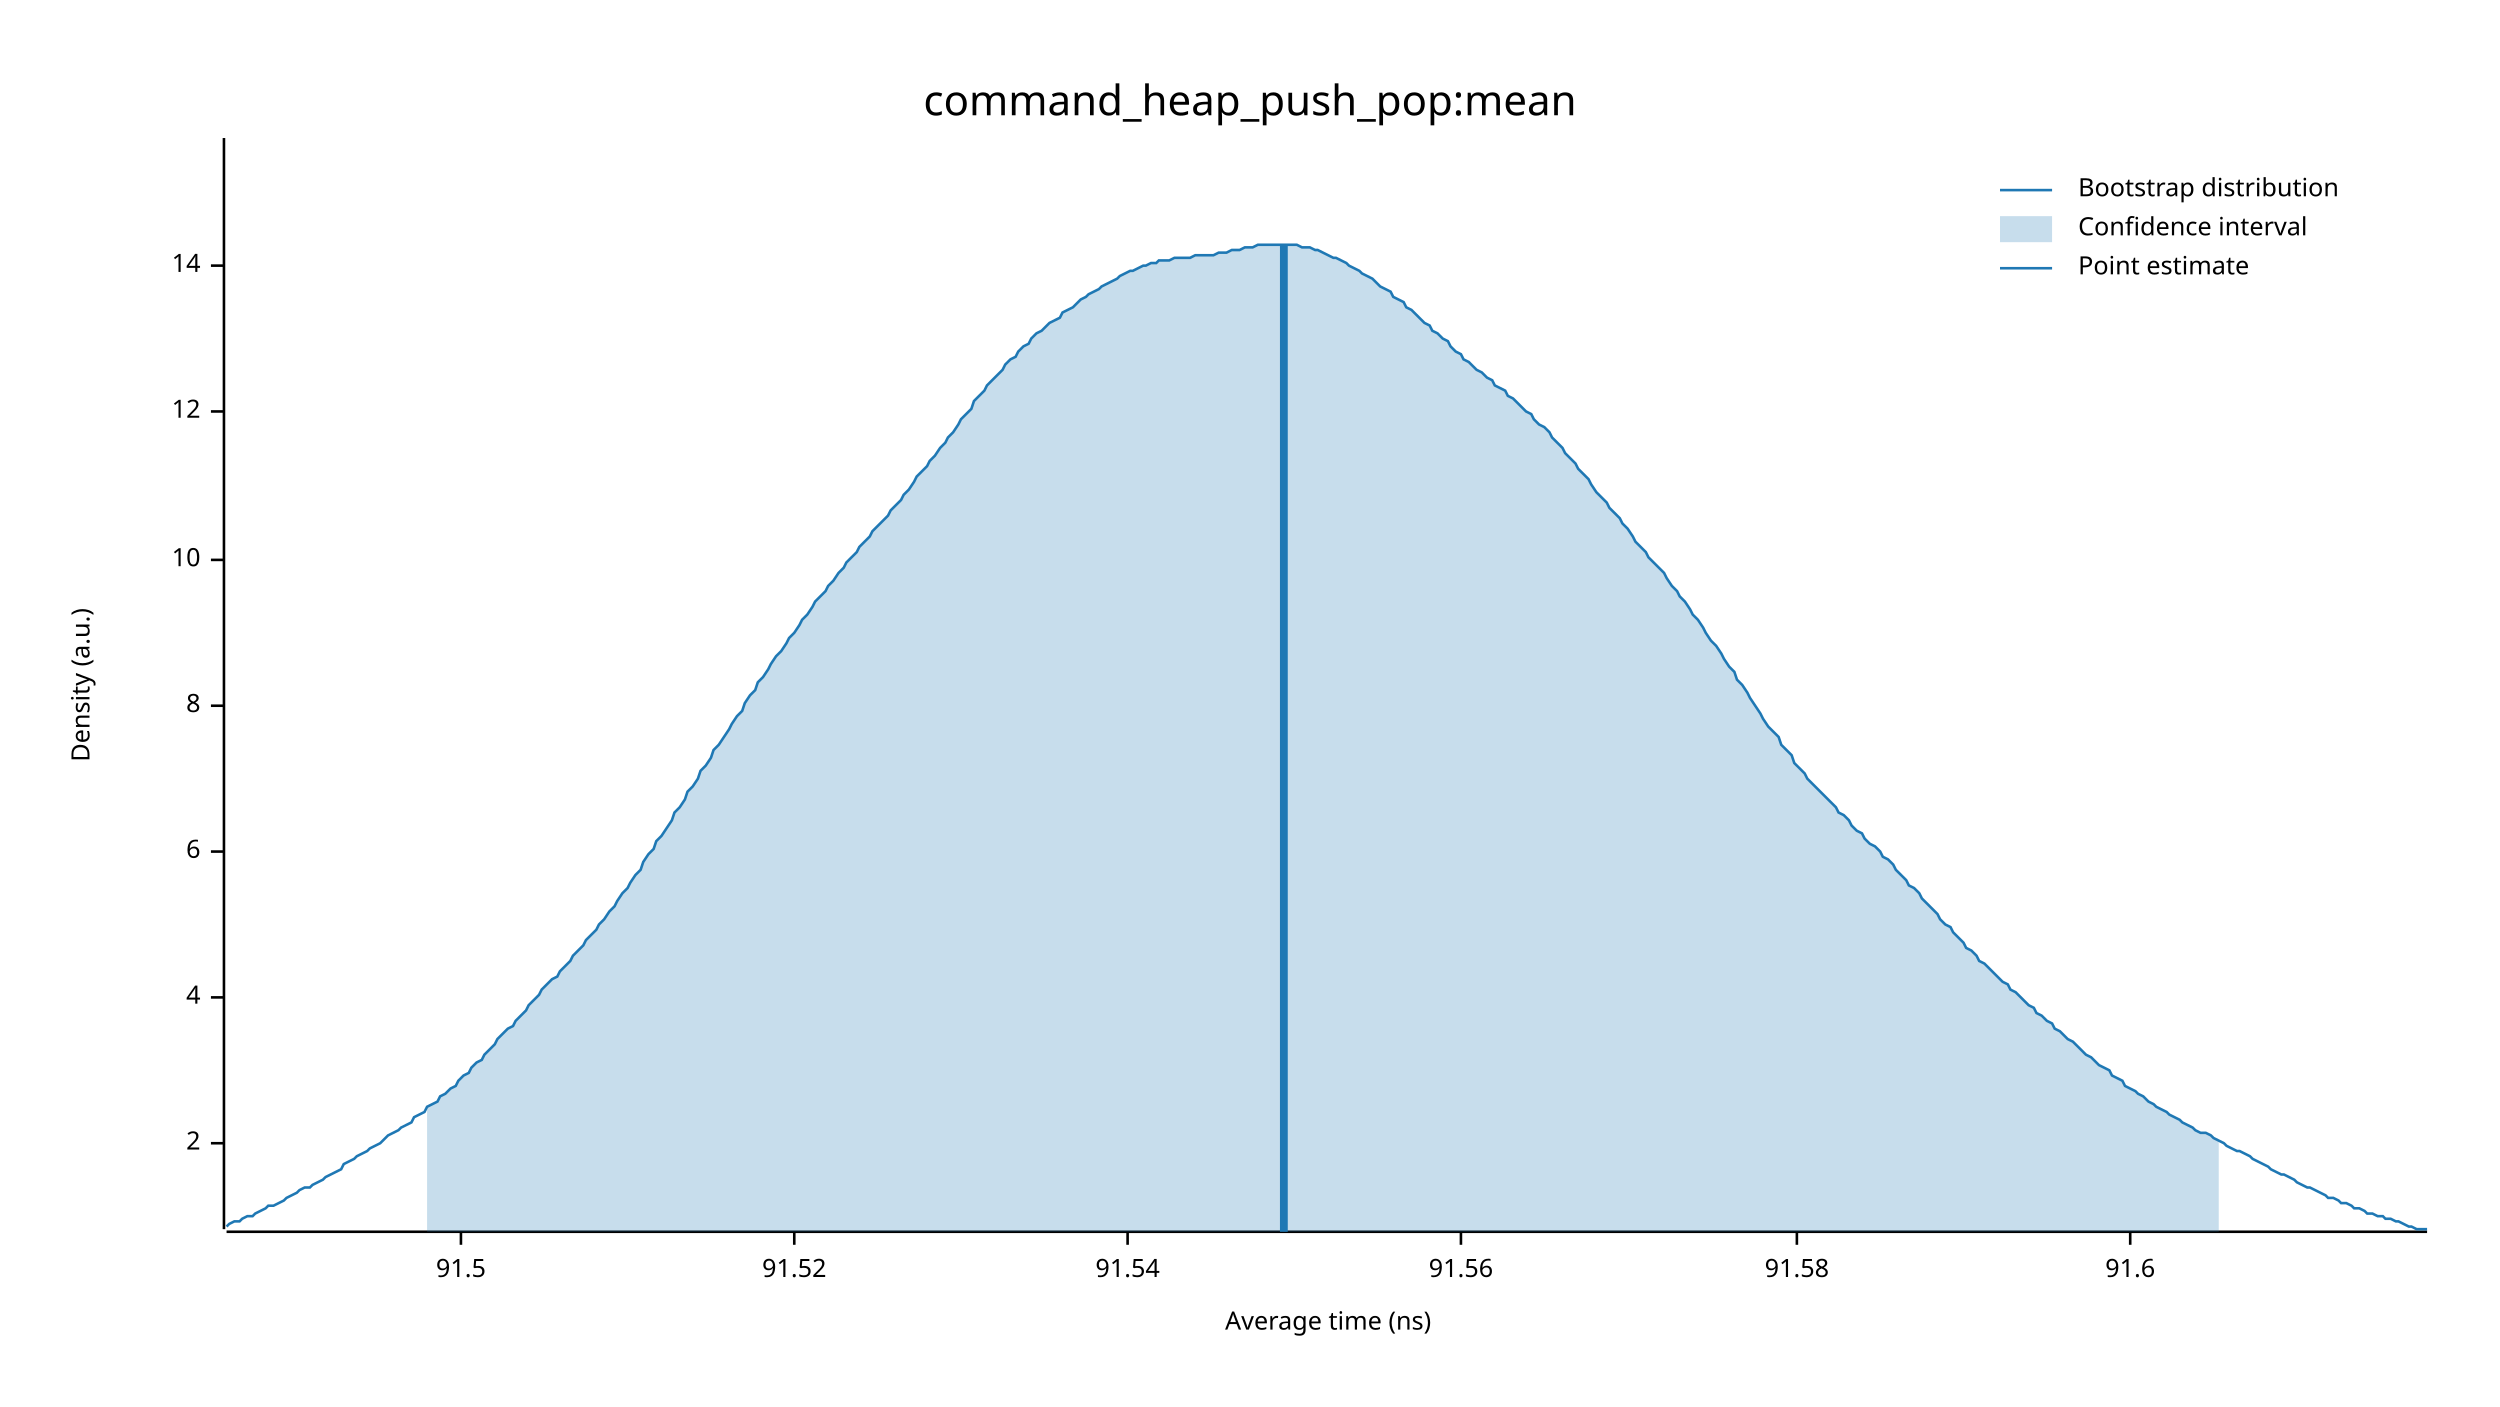
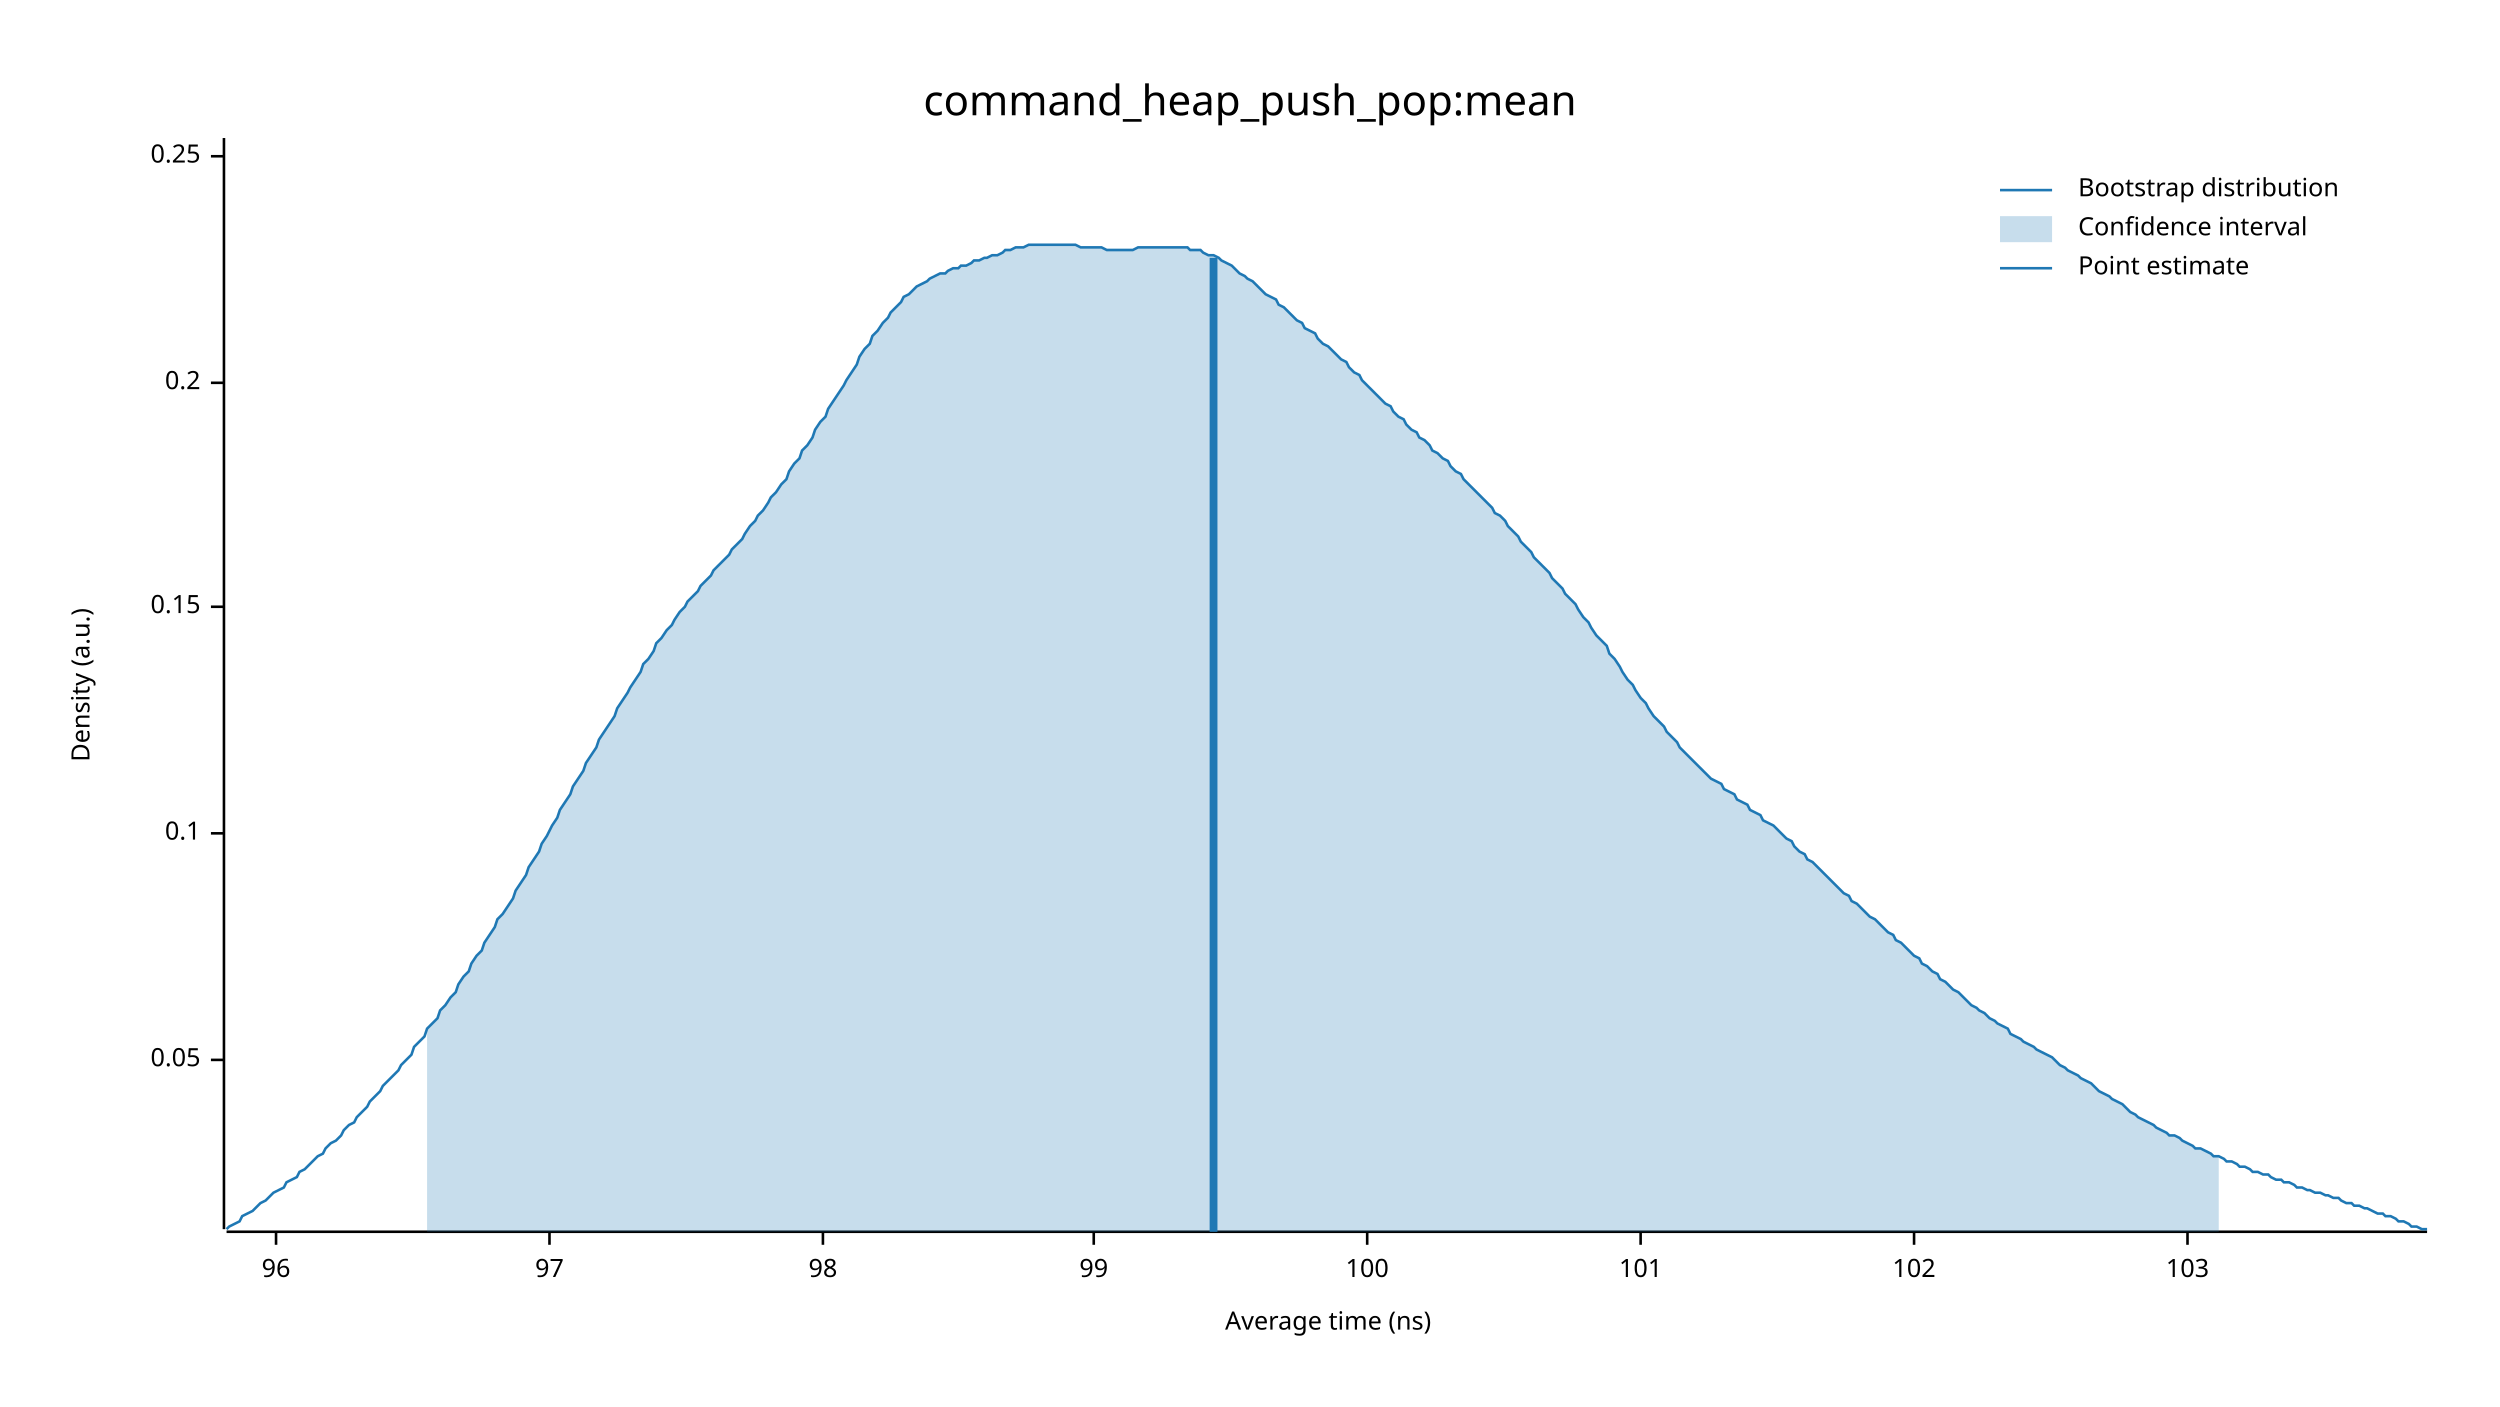
<svg xmlns="http://www.w3.org/2000/svg" width="960" height="540" viewBox="0 0 960 540">
  <text x="480" y="32" dy="0.76em" text-anchor="middle" font-family="sans-serif" font-size="16.129" opacity="1" fill="#000000">
command_heap_push_pop:mean
</text>
  <text x="27" y="263" dy="0.76em" text-anchor="middle" font-family="sans-serif" font-size="9.677" opacity="1" fill="#000000" transform="rotate(270, 27, 263)">
Density (a.u.)
</text>
  <text x="510" y="513" dy="-0.5ex" text-anchor="middle" font-family="sans-serif" font-size="9.677" opacity="1" fill="#000000">
Average time (ns)
</text>
  <polyline fill="none" opacity="1" stroke="#000000" stroke-width="1" points="86,53 86,472 " />
-   <text x="77" y="439" dy="0.5ex" text-anchor="end" font-family="sans-serif" font-size="9.677" opacity="1" fill="#000000">
- 2
+   <text x="77" y="407" dy="0.5ex" text-anchor="end" font-family="sans-serif" font-size="9.677" opacity="1" fill="#000000">
+ 0.05
</text>
-   <polyline fill="none" opacity="1" stroke="#000000" stroke-width="1" points="81,439 86,439 " />
-   <text x="77" y="383" dy="0.5ex" text-anchor="end" font-family="sans-serif" font-size="9.677" opacity="1" fill="#000000">
- 4
+   <polyline fill="none" opacity="1" stroke="#000000" stroke-width="1" points="81,407 86,407 " />
+   <text x="77" y="320" dy="0.5ex" text-anchor="end" font-family="sans-serif" font-size="9.677" opacity="1" fill="#000000">
+ 0.1
</text>
-   <polyline fill="none" opacity="1" stroke="#000000" stroke-width="1" points="81,383 86,383 " />
-   <text x="77" y="327" dy="0.5ex" text-anchor="end" font-family="sans-serif" font-size="9.677" opacity="1" fill="#000000">
- 6
+   <polyline fill="none" opacity="1" stroke="#000000" stroke-width="1" points="81,320 86,320 " />
+   <text x="77" y="233" dy="0.5ex" text-anchor="end" font-family="sans-serif" font-size="9.677" opacity="1" fill="#000000">
+ 0.15
</text>
-   <polyline fill="none" opacity="1" stroke="#000000" stroke-width="1" points="81,327 86,327 " />
-   <text x="77" y="271" dy="0.5ex" text-anchor="end" font-family="sans-serif" font-size="9.677" opacity="1" fill="#000000">
- 8
+   <polyline fill="none" opacity="1" stroke="#000000" stroke-width="1" points="81,233 86,233 " />
+   <text x="77" y="147" dy="0.5ex" text-anchor="end" font-family="sans-serif" font-size="9.677" opacity="1" fill="#000000">
+ 0.2
</text>
-   <polyline fill="none" opacity="1" stroke="#000000" stroke-width="1" points="81,271 86,271 " />
-   <text x="77" y="215" dy="0.5ex" text-anchor="end" font-family="sans-serif" font-size="9.677" opacity="1" fill="#000000">
- 10
+   <polyline fill="none" opacity="1" stroke="#000000" stroke-width="1" points="81,147 86,147 " />
+   <text x="77" y="60" dy="0.5ex" text-anchor="end" font-family="sans-serif" font-size="9.677" opacity="1" fill="#000000">
+ 0.25
</text>
-   <polyline fill="none" opacity="1" stroke="#000000" stroke-width="1" points="81,215 86,215 " />
-   <text x="77" y="158" dy="0.5ex" text-anchor="end" font-family="sans-serif" font-size="9.677" opacity="1" fill="#000000">
- 12
+   <polyline fill="none" opacity="1" stroke="#000000" stroke-width="1" points="81,60 86,60 " />
+   <polyline fill="none" opacity="1" stroke="#000000" stroke-width="1" points="87,473 932,473 " />
+   <text x="106" y="483" dy="0.76em" text-anchor="middle" font-family="sans-serif" font-size="9.677" opacity="1" fill="#000000">
+ 96
</text>
-   <polyline fill="none" opacity="1" stroke="#000000" stroke-width="1" points="81,158 86,158 " />
-   <text x="77" y="102" dy="0.5ex" text-anchor="end" font-family="sans-serif" font-size="9.677" opacity="1" fill="#000000">
- 14
+   <polyline fill="none" opacity="1" stroke="#000000" stroke-width="1" points="106,473 106,478 " />
+   <text x="211" y="483" dy="0.76em" text-anchor="middle" font-family="sans-serif" font-size="9.677" opacity="1" fill="#000000">
+ 97
</text>
-   <polyline fill="none" opacity="1" stroke="#000000" stroke-width="1" points="81,102 86,102 " />
-   <polyline fill="none" opacity="1" stroke="#000000" stroke-width="1" points="87,473 932,473 " />
-   <text x="177" y="483" dy="0.76em" text-anchor="middle" font-family="sans-serif" font-size="9.677" opacity="1" fill="#000000">
- 91.5
+   <polyline fill="none" opacity="1" stroke="#000000" stroke-width="1" points="211,473 211,478 " />
+   <text x="316" y="483" dy="0.76em" text-anchor="middle" font-family="sans-serif" font-size="9.677" opacity="1" fill="#000000">
+ 98
</text>
-   <polyline fill="none" opacity="1" stroke="#000000" stroke-width="1" points="177,473 177,478 " />
-   <text x="305" y="483" dy="0.76em" text-anchor="middle" font-family="sans-serif" font-size="9.677" opacity="1" fill="#000000">
- 91.52
+   <polyline fill="none" opacity="1" stroke="#000000" stroke-width="1" points="316,473 316,478 " />
+   <text x="420" y="483" dy="0.76em" text-anchor="middle" font-family="sans-serif" font-size="9.677" opacity="1" fill="#000000">
+ 99
</text>
-   <polyline fill="none" opacity="1" stroke="#000000" stroke-width="1" points="305,473 305,478 " />
-   <text x="433" y="483" dy="0.76em" text-anchor="middle" font-family="sans-serif" font-size="9.677" opacity="1" fill="#000000">
- 91.54
+   <polyline fill="none" opacity="1" stroke="#000000" stroke-width="1" points="420,473 420,478 " />
+   <text x="525" y="483" dy="0.76em" text-anchor="middle" font-family="sans-serif" font-size="9.677" opacity="1" fill="#000000">
+ 100
</text>
-   <polyline fill="none" opacity="1" stroke="#000000" stroke-width="1" points="433,473 433,478 " />
-   <text x="561" y="483" dy="0.76em" text-anchor="middle" font-family="sans-serif" font-size="9.677" opacity="1" fill="#000000">
- 91.56
+   <polyline fill="none" opacity="1" stroke="#000000" stroke-width="1" points="525,473 525,478 " />
+   <text x="630" y="483" dy="0.76em" text-anchor="middle" font-family="sans-serif" font-size="9.677" opacity="1" fill="#000000">
+ 101
</text>
-   <polyline fill="none" opacity="1" stroke="#000000" stroke-width="1" points="561,473 561,478 " />
-   <text x="690" y="483" dy="0.76em" text-anchor="middle" font-family="sans-serif" font-size="9.677" opacity="1" fill="#000000">
- 91.58
+   <polyline fill="none" opacity="1" stroke="#000000" stroke-width="1" points="630,473 630,478 " />
+   <text x="735" y="483" dy="0.76em" text-anchor="middle" font-family="sans-serif" font-size="9.677" opacity="1" fill="#000000">
+ 102
</text>
-   <polyline fill="none" opacity="1" stroke="#000000" stroke-width="1" points="690,473 690,478 " />
-   <text x="818" y="483" dy="0.76em" text-anchor="middle" font-family="sans-serif" font-size="9.677" opacity="1" fill="#000000">
- 91.6
+   <polyline fill="none" opacity="1" stroke="#000000" stroke-width="1" points="735,473 735,478 " />
+   <text x="840" y="483" dy="0.76em" text-anchor="middle" font-family="sans-serif" font-size="9.677" opacity="1" fill="#000000">
+ 103
</text>
-   <polyline fill="none" opacity="1" stroke="#000000" stroke-width="1" points="818,473 818,478 " />
-   <polyline fill="none" opacity="1" stroke="#1F78B4" stroke-width="1" points="87,471 88,470 90,469 92,469 93,468 95,467 97,467 98,466 100,465 102,464 103,463 105,463 107,462 109,461 110,460 112,459 114,458 115,457 117,456 119,456 120,455 122,454 124,453 125,452 127,451 129,450 131,449 132,447 134,446 136,445 137,444 139,443 141,442 142,441 144,440 146,439 147,438 149,436 151,435 153,434 154,433 156,432 158,431 159,429 161,428 163,427 164,425 166,424 168,423 169,421 171,420 173,418 175,417 176,415 178,413 180,412 181,410 183,408 185,407 186,405 188,403 190,401 191,399 193,397 195,395 197,394 198,392 200,390 202,388 203,386 205,384 207,382 208,380 210,378 212,376 214,375 215,373 217,371 219,369 220,367 222,365 224,363 225,361 227,359 229,357 230,355 232,353 234,350 236,348 237,346 239,343 241,341 242,339 244,336 246,334 247,331 249,328 251,326 252,323 254,321 256,318 258,315 259,312 261,310 263,307 264,304 266,302 268,299 269,296 271,294 273,291 274,288 276,286 278,283 280,280 281,278 283,275 285,273 286,270 288,267 290,265 291,262 293,260 295,257 296,255 298,252 300,250 302,247 303,245 305,243 307,240 308,238 310,236 312,233 313,231 315,229 317,227 318,225 320,223 322,220 324,218 325,216 327,214 329,212 330,210 332,208 334,206 335,204 337,202 339,200 341,198 342,196 344,194 346,192 347,190 349,188 351,185 352,183 354,181 356,179 357,177 359,175 361,172 363,170 364,168 366,166 368,163 369,161 371,159 373,157 374,154 376,152 378,150 379,148 381,146 383,144 385,142 386,140 388,138 390,137 391,135 393,133 395,132 396,130 398,128 400,127 401,126 403,124 405,123 407,122 408,120 410,119 412,118 413,117 415,115 417,114 418,113 420,112 422,111 423,110 425,109 427,108 429,107 430,106 432,105 434,104 435,104 437,103 439,102 440,102 442,101 444,101 445,100 447,100 449,100 451,99 452,99 454,99 456,99 457,99 459,98 461,98 462,98 464,98 466,98 468,97 469,97 471,97 473,96 474,96 476,96 478,95 479,95 481,95 483,94 484,94 486,94 488,94 490,94 491,94 493,94 495,94 496,94 498,94 500,95 501,95 503,95 505,96 506,96 508,97 510,98 512,99 513,99 515,100 517,101 518,102 520,103 522,104 523,105 525,106 527,107 528,108 530,110 532,111 534,112 535,114 537,115 539,116 540,118 542,119 544,121 545,122 547,124 549,125 550,127 552,128 554,130 556,131 557,133 559,135 561,136 562,138 564,139 566,141 567,142 569,143 571,145 573,146 574,148 576,149 578,150 579,152 581,153 583,155 584,156 586,158 588,159 589,161 591,163 593,164 595,166 596,168 598,170 600,172 601,174 603,176 605,178 606,180 608,182 610,184 611,186 613,189 615,191 617,193 618,195 620,197 622,199 623,201 625,203 627,206 628,208 630,210 632,212 633,214 635,216 637,218 639,220 640,222 642,225 644,227 645,229 647,231 649,234 650,236 652,238 654,241 655,243 657,246 659,248 661,251 662,253 664,256 666,258 667,261 669,263 671,266 672,268 674,271 676,274 677,276 679,279 681,281 683,283 684,286 686,288 688,290 689,293 691,295 693,297 694,299 696,301 698,303 700,305 701,306 703,308 705,310 706,312 708,313 710,315 711,317 713,319 715,320 716,322 718,324 720,325 722,327 723,329 725,330 727,332 728,334 730,336 732,338 733,340 735,341 737,343 738,345 740,347 742,349 744,351 745,353 747,355 749,356 750,358 752,360 754,362 755,364 757,365 759,367 760,369 762,370 764,372 766,374 767,375 769,377 771,378 772,380 774,381 776,383 777,384 779,386 781,387 782,389 784,390 786,392 788,393 789,395 791,396 793,398 794,399 796,400 798,402 799,403 801,405 803,406 804,407 806,409 808,410 810,411 811,413 813,414 815,415 816,417 818,418 820,419 821,420 823,421 825,423 827,424 828,425 830,426 832,427 833,428 835,429 837,430 838,431 840,432 842,433 843,434 845,435 847,435 849,436 850,437 852,438 854,439 855,440 857,441 859,442 860,442 862,443 864,444 865,445 867,446 869,447 871,448 872,449 874,450 876,451 877,451 879,452 881,453 882,454 884,455 886,456 887,456 889,457 891,458 893,459 894,460 896,460 898,461 899,462 901,462 903,463 904,464 906,464 908,465 909,466 911,466 913,467 915,467 916,468 918,468 920,469 921,469 923,470 925,471 926,471 928,472 930,472 932,472 " />
-   <polygon opacity="0.25" fill="#1F78B4" points="164,425 166,424 168,423 169,421 171,420 173,418 175,417 176,415 178,413 180,412 181,410 183,408 185,407 186,405 188,403 190,401 191,399 193,397 195,395 197,394 198,392 200,390 202,388 203,386 205,384 207,382 208,380 210,378 212,376 214,375 215,373 217,371 219,369 220,367 222,365 224,363 225,361 227,359 229,357 230,355 232,353 234,350 236,348 237,346 239,343 241,341 242,339 244,336 246,334 247,331 249,328 251,326 252,323 254,321 256,318 258,315 259,312 261,310 263,307 264,304 266,302 268,299 269,296 271,294 273,291 274,288 276,286 278,283 280,280 281,278 283,275 285,273 286,270 288,267 290,265 291,262 293,260 295,257 296,255 298,252 300,250 302,247 303,245 305,243 307,240 308,238 310,236 312,233 313,231 315,229 317,227 318,225 320,223 322,220 324,218 325,216 327,214 329,212 330,210 332,208 334,206 335,204 337,202 339,200 341,198 342,196 344,194 346,192 347,190 349,188 351,185 352,183 354,181 356,179 357,177 359,175 361,172 363,170 364,168 366,166 368,163 369,161 371,159 373,157 374,154 376,152 378,150 379,148 381,146 383,144 385,142 386,140 388,138 390,137 391,135 393,133 395,132 396,130 398,128 400,127 401,126 403,124 405,123 407,122 408,120 410,119 412,118 413,117 415,115 417,114 418,113 420,112 422,111 423,110 425,109 427,108 429,107 430,106 432,105 434,104 435,104 437,103 439,102 440,102 442,101 444,101 445,100 447,100 449,100 451,99 452,99 454,99 456,99 457,99 459,98 461,98 462,98 464,98 466,98 468,97 469,97 471,97 473,96 474,96 476,96 478,95 479,95 481,95 483,94 484,94 486,94 488,94 490,94 491,94 493,94 495,94 496,94 498,94 500,95 501,95 503,95 505,96 506,96 508,97 510,98 512,99 513,99 515,100 517,101 518,102 520,103 522,104 523,105 525,106 527,107 528,108 530,110 532,111 534,112 535,114 537,115 539,116 540,118 542,119 544,121 545,122 547,124 549,125 550,127 552,128 554,130 556,131 557,133 559,135 561,136 562,138 564,139 566,141 567,142 569,143 571,145 573,146 574,148 576,149 578,150 579,152 581,153 583,155 584,156 586,158 588,159 589,161 591,163 593,164 595,166 596,168 598,170 600,172 601,174 603,176 605,178 606,180 608,182 610,184 611,186 613,189 615,191 617,193 618,195 620,197 622,199 623,201 625,203 627,206 628,208 630,210 632,212 633,214 635,216 637,218 639,220 640,222 642,225 644,227 645,229 647,231 649,234 650,236 652,238 654,241 655,243 657,246 659,248 661,251 662,253 664,256 666,258 667,261 669,263 671,266 672,268 674,271 676,274 677,276 679,279 681,281 683,283 684,286 686,288 688,290 689,293 691,295 693,297 694,299 696,301 698,303 700,305 701,306 703,308 705,310 706,312 708,313 710,315 711,317 713,319 715,320 716,322 718,324 720,325 722,327 723,329 725,330 727,332 728,334 730,336 732,338 733,340 735,341 737,343 738,345 740,347 742,349 744,351 745,353 747,355 749,356 750,358 752,360 754,362 755,364 757,365 759,367 760,369 762,370 764,372 766,374 767,375 769,377 771,378 772,380 774,381 776,383 777,384 779,386 781,387 782,389 784,390 786,392 788,393 789,395 791,396 793,398 794,399 796,400 798,402 799,403 801,405 803,406 804,407 806,409 808,410 810,411 811,413 813,414 815,415 816,417 818,418 820,419 821,420 823,421 825,423 827,424 828,425 830,426 832,427 833,428 835,429 837,430 838,431 840,432 842,433 843,434 845,435 847,435 849,436 850,437 852,438 852,473 164,473 " />
-   <polyline fill="none" opacity="1" stroke="#1F78B4" stroke-width="3" points="493,473 493,94 " />
+   <polyline fill="none" opacity="1" stroke="#000000" stroke-width="1" points="840,473 840,478 " />
+   <polyline fill="none" opacity="1" stroke="#1F78B4" stroke-width="1" points="87,472 88,471 90,470 92,469 93,467 95,466 97,465 98,464 100,462 102,461 103,460 105,458 107,457 109,456 110,454 112,453 114,452 115,450 117,449 119,447 120,446 122,444 124,443 125,441 127,439 129,438 131,436 132,434 134,432 136,431 137,429 139,427 141,425 142,423 144,421 146,419 147,417 149,415 151,413 153,411 154,409 156,407 158,405 159,402 161,400 163,398 164,395 166,393 168,391 169,388 171,386 173,383 175,381 176,378 178,375 180,373 181,370 183,367 185,365 186,362 188,359 190,356 191,353 193,351 195,348 197,345 198,342 200,339 202,336 203,333 205,330 207,327 208,324 210,321 212,317 214,314 215,311 217,308 219,305 220,302 222,299 224,296 225,293 227,290 229,287 230,284 232,281 234,278 236,275 237,272 239,269 241,266 242,264 244,261 246,258 247,255 249,253 251,250 252,247 254,245 256,242 258,240 259,238 261,235 263,233 264,231 266,229 268,227 269,225 271,223 273,221 274,219 276,217 278,215 280,213 281,211 283,209 285,207 286,205 288,202 290,200 291,198 293,196 295,193 296,191 298,189 300,186 302,184 303,181 305,178 307,176 308,173 310,171 312,168 313,165 315,162 317,160 318,157 320,154 322,151 324,148 325,146 327,143 329,140 330,137 332,134 334,132 335,129 337,127 339,124 341,122 342,120 344,118 346,116 347,114 349,113 351,111 352,110 354,109 356,108 357,107 359,106 361,105 363,105 364,104 366,103 368,103 369,102 371,102 373,101 374,100 376,100 378,99 379,99 381,98 383,98 385,97 386,96 388,96 390,95 391,95 393,95 395,94 396,94 398,94 400,94 401,94 403,94 405,94 407,94 408,94 410,94 412,94 413,94 415,95 417,95 418,95 420,95 422,95 423,95 425,96 427,96 429,96 430,96 432,96 434,96 435,96 437,95 439,95 440,95 442,95 444,95 445,95 447,95 449,95 451,95 452,95 454,95 456,95 457,96 459,96 461,96 462,97 464,98 466,98 468,99 469,100 471,101 473,102 474,103 476,105 478,106 479,107 481,108 483,110 484,111 486,113 488,114 490,115 491,117 493,118 495,120 496,121 498,123 500,124 501,126 503,127 505,128 506,130 508,132 510,133 512,135 513,136 515,138 517,139 518,141 520,143 522,144 523,146 525,148 527,150 528,151 530,153 532,155 534,156 535,158 537,160 539,161 540,163 542,165 544,166 545,168 547,169 549,171 550,173 552,174 554,176 556,177 557,179 559,181 561,182 562,184 564,186 566,188 567,189 569,191 571,193 573,195 574,197 576,198 578,200 579,202 581,204 583,206 584,208 586,210 588,212 589,214 591,216 593,218 595,220 596,222 598,224 600,226 601,228 603,230 605,232 606,234 608,237 610,239 611,241 613,244 615,246 617,248 618,251 620,253 622,256 623,258 625,261 627,263 628,265 630,268 632,270 633,272 635,275 637,277 639,279 640,281 642,283 644,285 645,287 647,289 649,291 650,292 652,294 654,296 655,297 657,299 659,300 661,301 662,303 664,304 666,305 667,307 669,308 671,309 672,311 674,312 676,313 677,315 679,316 681,317 683,319 684,320 686,322 688,323 689,325 691,327 693,328 694,330 696,331 698,333 700,335 701,336 703,338 705,340 706,341 708,343 710,344 711,346 713,347 715,349 716,350 718,352 720,353 722,355 723,356 725,358 727,359 728,361 730,362 732,364 733,365 735,367 737,368 738,370 740,371 742,373 744,374 745,376 747,377 749,379 750,380 752,381 754,383 755,384 757,386 759,387 760,388 762,389 764,391 766,392 767,393 769,394 771,395 772,397 774,398 776,399 777,400 779,401 781,402 782,403 784,404 786,405 788,406 789,407 791,409 793,410 794,411 796,412 798,413 799,414 801,415 803,416 804,417 806,419 808,420 810,421 811,422 813,423 815,424 816,425 818,427 820,428 821,429 823,430 825,431 827,432 828,433 830,434 832,435 833,436 835,436 837,437 838,438 840,439 842,440 843,441 845,441 847,442 849,443 850,444 852,444 854,445 855,446 857,446 859,447 860,448 862,448 864,449 865,450 867,450 869,451 871,451 872,452 874,453 876,453 877,454 879,454 881,455 882,456 884,456 886,457 887,457 889,458 891,458 893,459 894,459 896,460 898,460 899,461 901,462 903,462 904,463 906,463 908,464 909,464 911,465 913,466 915,466 916,467 918,467 920,468 921,469 923,469 925,470 926,471 928,471 930,472 932,472 " />
+   <polygon opacity="0.25" fill="#1F78B4" points="164,395 166,393 168,391 169,388 171,386 173,383 175,381 176,378 178,375 180,373 181,370 183,367 185,365 186,362 188,359 190,356 191,353 193,351 195,348 197,345 198,342 200,339 202,336 203,333 205,330 207,327 208,324 210,321 212,317 214,314 215,311 217,308 219,305 220,302 222,299 224,296 225,293 227,290 229,287 230,284 232,281 234,278 236,275 237,272 239,269 241,266 242,264 244,261 246,258 247,255 249,253 251,250 252,247 254,245 256,242 258,240 259,238 261,235 263,233 264,231 266,229 268,227 269,225 271,223 273,221 274,219 276,217 278,215 280,213 281,211 283,209 285,207 286,205 288,202 290,200 291,198 293,196 295,193 296,191 298,189 300,186 302,184 303,181 305,178 307,176 308,173 310,171 312,168 313,165 315,162 317,160 318,157 320,154 322,151 324,148 325,146 327,143 329,140 330,137 332,134 334,132 335,129 337,127 339,124 341,122 342,120 344,118 346,116 347,114 349,113 351,111 352,110 354,109 356,108 357,107 359,106 361,105 363,105 364,104 366,103 368,103 369,102 371,102 373,101 374,100 376,100 378,99 379,99 381,98 383,98 385,97 386,96 388,96 390,95 391,95 393,95 395,94 396,94 398,94 400,94 401,94 403,94 405,94 407,94 408,94 410,94 412,94 413,94 415,95 417,95 418,95 420,95 422,95 423,95 425,96 427,96 429,96 430,96 432,96 434,96 435,96 437,95 439,95 440,95 442,95 444,95 445,95 447,95 449,95 451,95 452,95 454,95 456,95 457,96 459,96 461,96 462,97 464,98 466,98 468,99 469,100 471,101 473,102 474,103 476,105 478,106 479,107 481,108 483,110 484,111 486,113 488,114 490,115 491,117 493,118 495,120 496,121 498,123 500,124 501,126 503,127 505,128 506,130 508,132 510,133 512,135 513,136 515,138 517,139 518,141 520,143 522,144 523,146 525,148 527,150 528,151 530,153 532,155 534,156 535,158 537,160 539,161 540,163 542,165 544,166 545,168 547,169 549,171 550,173 552,174 554,176 556,177 557,179 559,181 561,182 562,184 564,186 566,188 567,189 569,191 571,193 573,195 574,197 576,198 578,200 579,202 581,204 583,206 584,208 586,210 588,212 589,214 591,216 593,218 595,220 596,222 598,224 600,226 601,228 603,230 605,232 606,234 608,237 610,239 611,241 613,244 615,246 617,248 618,251 620,253 622,256 623,258 625,261 627,263 628,265 630,268 632,270 633,272 635,275 637,277 639,279 640,281 642,283 644,285 645,287 647,289 649,291 650,292 652,294 654,296 655,297 657,299 659,300 661,301 662,303 664,304 666,305 667,307 669,308 671,309 672,311 674,312 676,313 677,315 679,316 681,317 683,319 684,320 686,322 688,323 689,325 691,327 693,328 694,330 696,331 698,333 700,335 701,336 703,338 705,340 706,341 708,343 710,344 711,346 713,347 715,349 716,350 718,352 720,353 722,355 723,356 725,358 727,359 728,361 730,362 732,364 733,365 735,367 737,368 738,370 740,371 742,373 744,374 745,376 747,377 749,379 750,380 752,381 754,383 755,384 757,386 759,387 760,388 762,389 764,391 766,392 767,393 769,394 771,395 772,397 774,398 776,399 777,400 779,401 781,402 782,403 784,404 786,405 788,406 789,407 791,409 793,410 794,411 796,412 798,413 799,414 801,415 803,416 804,417 806,419 808,420 810,421 811,422 813,423 815,424 816,425 818,427 820,428 821,429 823,430 825,431 827,432 828,433 830,434 832,435 833,436 835,436 837,437 838,438 840,439 842,440 843,441 845,441 847,442 849,443 850,444 852,444 852,473 164,473 " />
+   <polyline fill="none" opacity="1" stroke="#1F78B4" stroke-width="3" points="466,473 466,99 " />
  <text x="798" y="68" dy="0.76em" text-anchor="start" font-family="sans-serif" font-size="9.677" opacity="1" fill="#000000">
Bootstrap distribution
</text>
  <text x="798" y="83" dy="0.76em" text-anchor="start" font-family="sans-serif" font-size="9.677" opacity="1" fill="#000000">
Confidence interval
</text>
  <text x="798" y="98" dy="0.76em" text-anchor="start" font-family="sans-serif" font-size="9.677" opacity="1" fill="#000000">
Point estimate
</text>
  <polyline fill="none" opacity="1" stroke="#1F78B4" stroke-width="1" points="768,73 788,73 " />
  <rect x="768" y="83" width="20" height="10" opacity="0.25" fill="#1F78B4" stroke="none" />
  <polyline fill="none" opacity="1" stroke="#1F78B4" stroke-width="1" points="768,103 788,103 " />
</svg>
